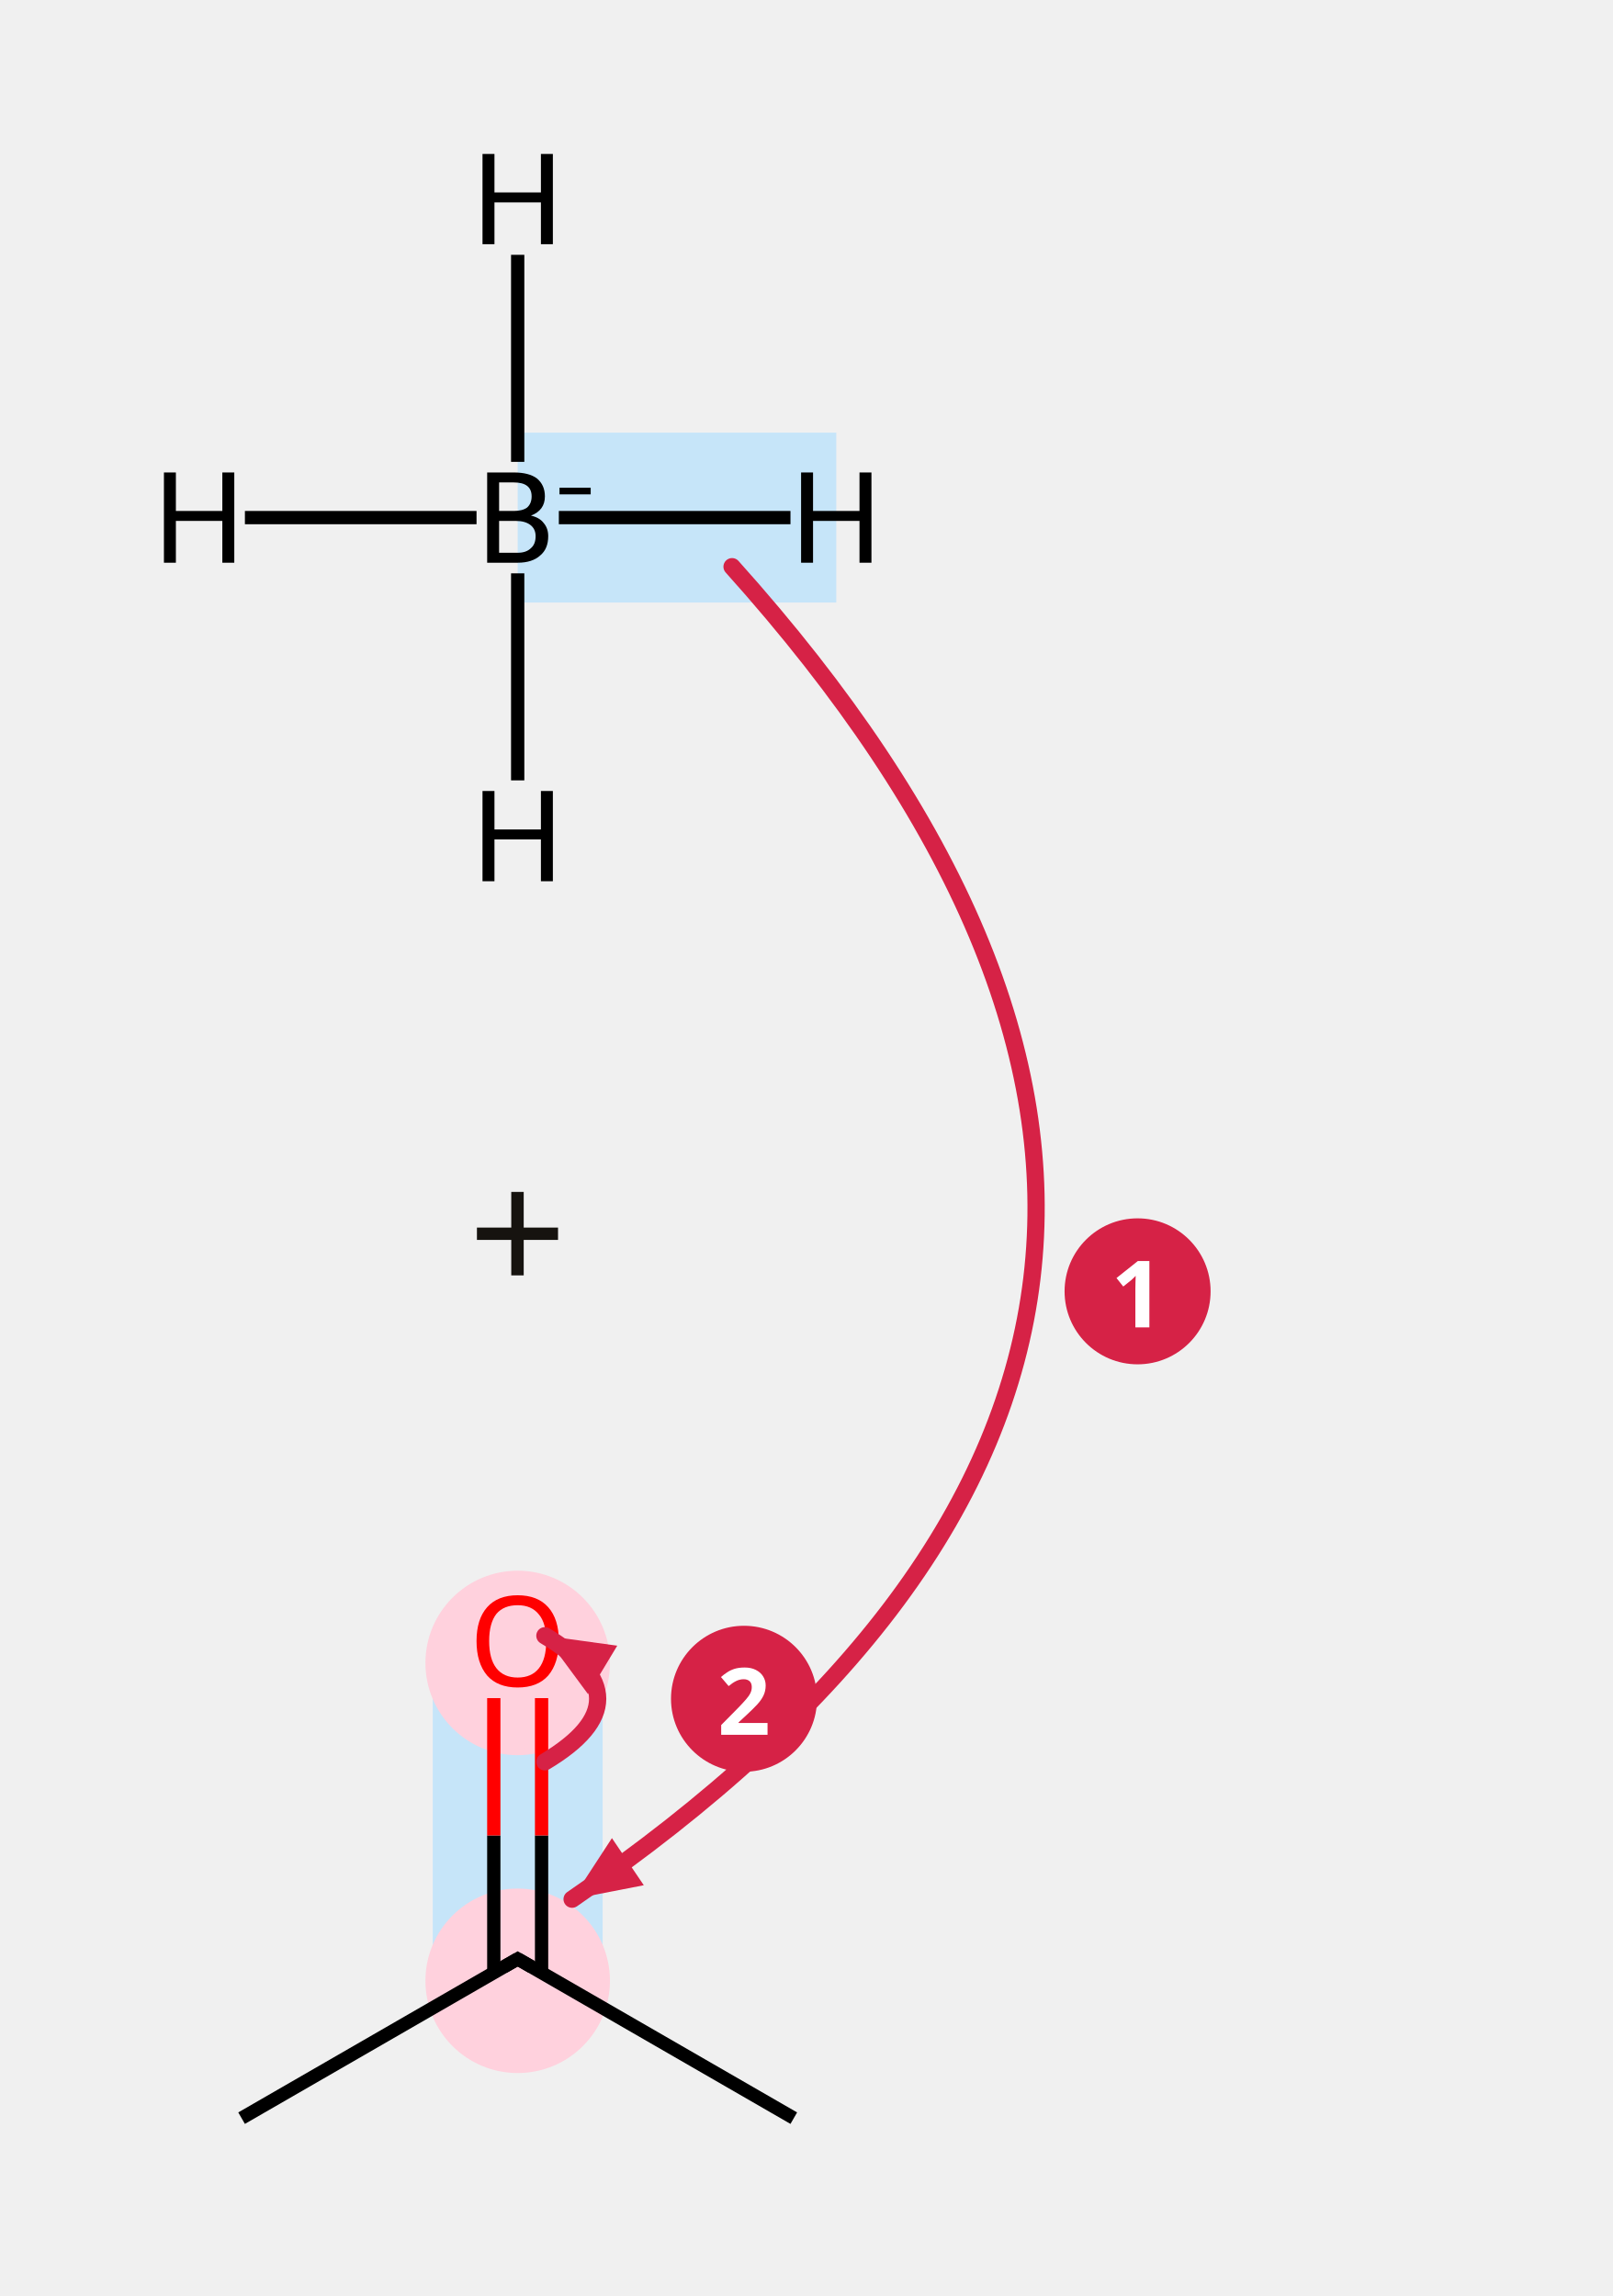
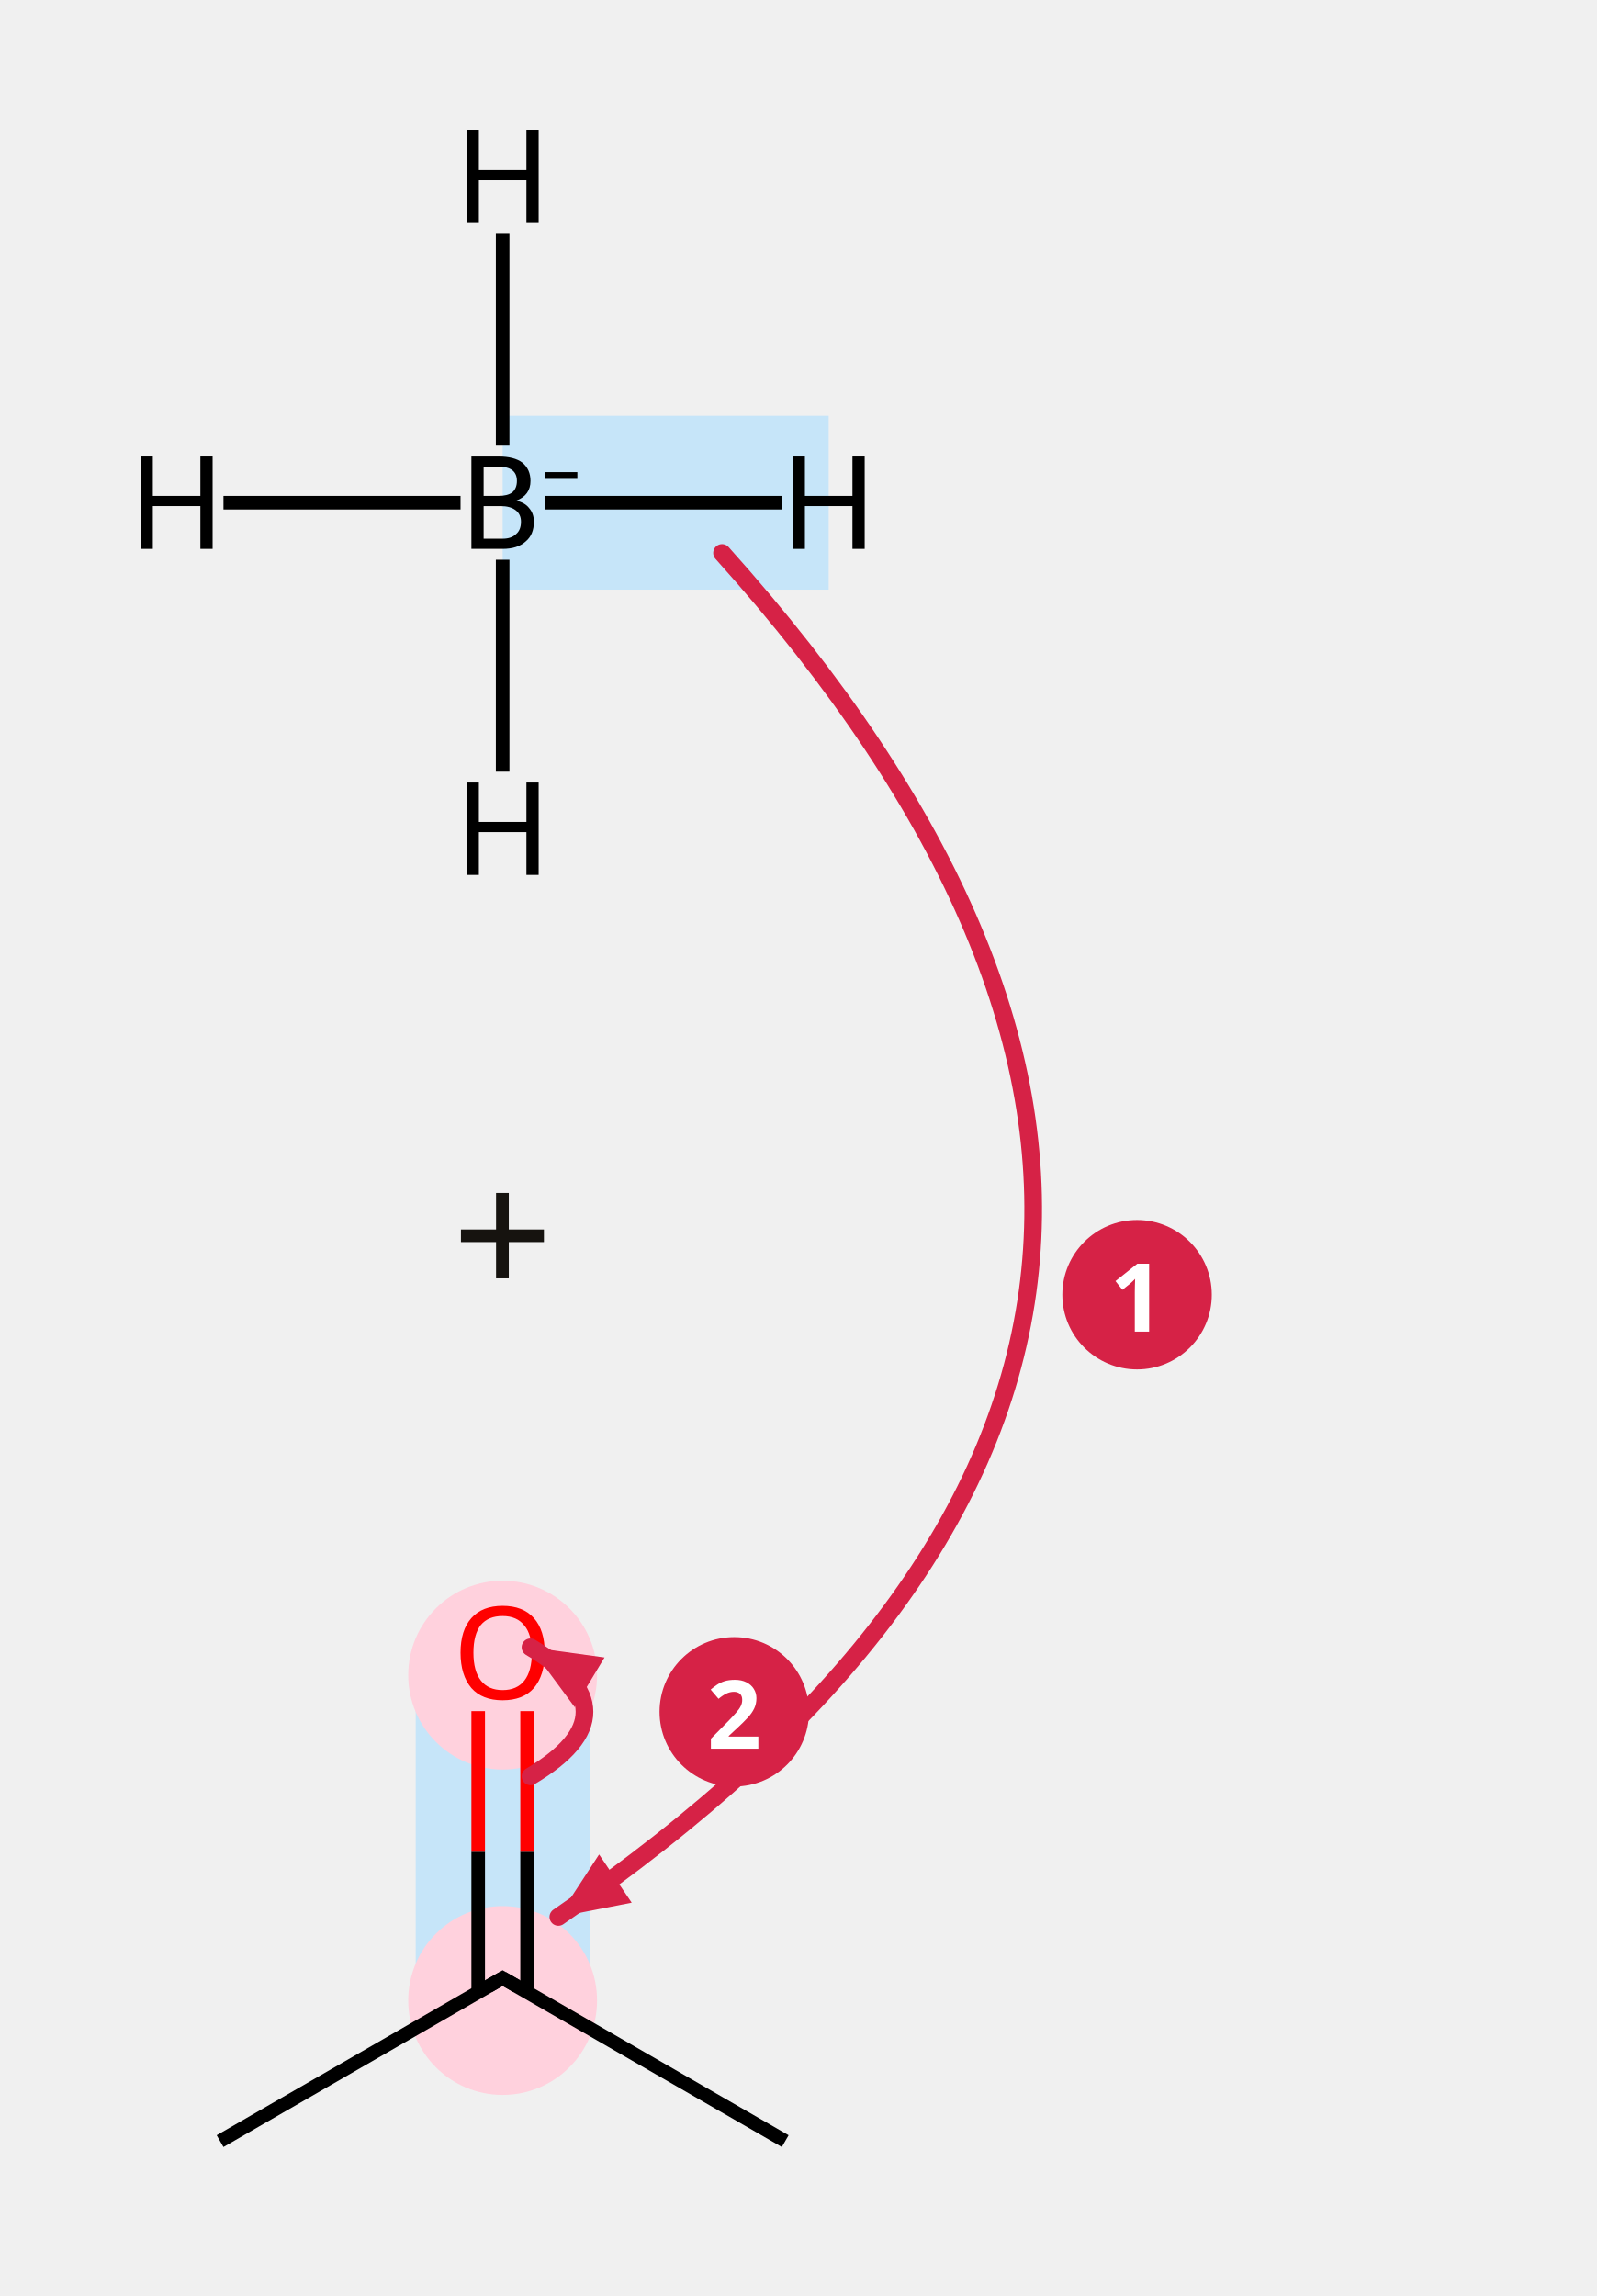
- <svg xmlns="http://www.w3.org/2000/svg" version="1.1" width="243px" height="346px" viewBox="0 0 243 346">
+ <svg xmlns="http://www.w3.org/2000/svg" version="1.1" width="235px" height="338px" viewBox="4 4 235 338">
  <g transform="translate(-42.0, -32.0)">
    <path class="bond-0 atom-0 atom-1" d="M 120.0,97.2 L 168.0,97.2 L 168.0,122.8 L 120.0,122.8 Z" style="fill:#C6E5F9;fill-rule:evenodd;fill-opacity:1;stroke:#C6E5F9;stroke-width:0.0px;stroke-linecap:butt;stroke-linejoin:miter;stroke-miterlimit:10;stroke-opacity:1;" />
    <path class="bond-0 atom-0 atom-1" d="M 161.1,110.0 L 126.2,110.0" style="fill:none;fill-rule:evenodd;stroke:#000000;stroke-width:2.0px;stroke-linecap:butt;stroke-linejoin:miter;stroke-opacity:1" />
    <path class="bond-1 atom-1 atom-2" d="M 113.8,110.0 L 78.9,110.0" style="fill:none;fill-rule:evenodd;stroke:#000000;stroke-width:2.0px;stroke-linecap:butt;stroke-linejoin:miter;stroke-opacity:1" />
    <path class="bond-2 atom-1 atom-3" d="M 120.0,101.6 L 120.0,70.4" style="fill:none;fill-rule:evenodd;stroke:#000000;stroke-width:2.0px;stroke-linecap:butt;stroke-linejoin:miter;stroke-opacity:1" />
    <path class="bond-3 atom-1 atom-4" d="M 120.0,118.4 L 120.0,149.6" style="fill:none;fill-rule:evenodd;stroke:#000000;stroke-width:2.0px;stroke-linecap:butt;stroke-linejoin:miter;stroke-opacity:1" />
    <path class="atom-0" d="M 162.7 103.2 L 164.5 103.2 L 164.5 109.0 L 171.5 109.0 L 171.5 103.2 L 173.3 103.2 L 173.3 116.8 L 171.5 116.8 L 171.5 110.5 L 164.5 110.5 L 164.5 116.8 L 162.7 116.8 L 162.7 103.2 " fill="#000000" />
    <path class="atom-1" d="M 122.0 109.7 Q 123.3 110.0, 123.9 110.8 Q 124.6 111.6, 124.6 112.8 Q 124.6 114.7, 123.4 115.7 Q 122.2 116.8, 120.0 116.8 L 115.4 116.8 L 115.4 103.2 L 119.4 103.2 Q 121.7 103.2, 122.9 104.1 Q 124.1 105.1, 124.1 106.8 Q 124.1 108.9, 122.0 109.7 M 117.2 104.7 L 117.2 109.0 L 119.4 109.0 Q 120.7 109.0, 121.4 108.5 Q 122.1 107.9, 122.1 106.8 Q 122.1 104.7, 119.4 104.7 L 117.2 104.7 M 120.0 115.3 Q 121.3 115.3, 122.0 114.6 Q 122.7 114.0, 122.7 112.8 Q 122.7 111.7, 121.9 111.1 Q 121.1 110.5, 119.7 110.5 L 117.2 110.5 L 117.2 115.3 L 120.0 115.3 " fill="#000000" />
    <path class="atom-1" d="M 126.3 105.5 L 131.0 105.5 L 131.0 106.5 L 126.3 106.5 L 126.3 105.5 " fill="#000000" />
    <path class="atom-2" d="M 66.7 103.2 L 68.5 103.2 L 68.5 109.0 L 75.5 109.0 L 75.5 103.2 L 77.3 103.2 L 77.3 116.8 L 75.5 116.8 L 75.5 110.5 L 68.5 110.5 L 68.5 116.8 L 66.7 116.8 L 66.7 103.2 " fill="#000000" />
    <path class="atom-3" d="M 114.7 55.2 L 116.5 55.2 L 116.5 61.0 L 123.5 61.0 L 123.5 55.2 L 125.3 55.2 L 125.3 68.8 L 123.5 68.8 L 123.5 62.5 L 116.5 62.5 L 116.5 68.8 L 114.7 68.8 L 114.7 55.2 " fill="#000000" />
    <path class="atom-4" d="M 114.7 151.2 L 116.5 151.2 L 116.5 157.0 L 123.5 157.0 L 123.5 151.2 L 125.3 151.2 L 125.3 164.8 L 123.5 164.8 L 123.5 158.5 L 116.5 158.5 L 116.5 164.8 L 114.7 164.8 L 114.7 151.2 " fill="#000000" />
  </g>
  <g transform="translate(-42.0, 169.8)">
    <path class="bond-1 atom-1 atom-2" d="M 107.2,77.4 L 132.8,77.4 L 132.8,125.4 L 107.2,125.4 Z" style="fill:#C6E5F9;fill-rule:evenodd;fill-opacity:1;stroke:#C6E5F9;stroke-width:0.0px;stroke-linecap:butt;stroke-linejoin:miter;stroke-miterlimit:10;stroke-opacity:1;" />
    <ellipse cx="120.0" cy="128.7" rx="13.4" ry="13.4" class="atom-1" style="fill:#FFD1DD;fill-rule:evenodd;stroke:#FFD1DD;stroke-width:1.0px;stroke-linecap:butt;stroke-linejoin:miter;stroke-opacity:1" />
    <ellipse cx="120.0" cy="80.8" rx="13.4" ry="13.4" class="atom-2" style="fill:#FFD1DD;fill-rule:evenodd;stroke:#FFD1DD;stroke-width:1.0px;stroke-linecap:butt;stroke-linejoin:miter;stroke-opacity:1" />
    <path class="bond-0 atom-0 atom-1" d="M 78.4,149.4 L 120.0,125.4" style="fill:none;fill-rule:evenodd;stroke:#000000;stroke-width:2.0px;stroke-linecap:butt;stroke-linejoin:miter;stroke-opacity:1" />
    <path class="bond-1 atom-1 atom-2" d="M 123.6,127.5 L 123.6,106.8" style="fill:none;fill-rule:evenodd;stroke:#000000;stroke-width:2.0px;stroke-linecap:butt;stroke-linejoin:miter;stroke-opacity:1" />
    <path class="bond-1 atom-1 atom-2" d="M 123.6,106.8 L 123.6,86.1" style="fill:none;fill-rule:evenodd;stroke:#FF0000;stroke-width:2.0px;stroke-linecap:butt;stroke-linejoin:miter;stroke-opacity:1" />
    <path class="bond-1 atom-1 atom-2" d="M 116.4,127.5 L 116.4,106.8" style="fill:none;fill-rule:evenodd;stroke:#000000;stroke-width:2.0px;stroke-linecap:butt;stroke-linejoin:miter;stroke-opacity:1" />
    <path class="bond-1 atom-1 atom-2" d="M 116.4,106.8 L 116.4,86.1" style="fill:none;fill-rule:evenodd;stroke:#FF0000;stroke-width:2.0px;stroke-linecap:butt;stroke-linejoin:miter;stroke-opacity:1" />
    <path class="bond-2 atom-1 atom-3" d="M 120.0,125.4 L 161.6,149.4" style="fill:none;fill-rule:evenodd;stroke:#000000;stroke-width:2.0px;stroke-linecap:butt;stroke-linejoin:miter;stroke-opacity:1" />
    <path d="M 117.9,126.6 L 120.0,125.4 L 122.1,126.6" style="fill:none;stroke:#000000;stroke-width:2.0px;stroke-linecap:butt;stroke-linejoin:miter;stroke-miterlimit:10;stroke-opacity:1;" />
    <path class="atom-2" d="M 113.8 77.5 Q 113.8 74.2, 115.4 72.4 Q 117.0 70.6, 120.0 70.6 Q 123.0 70.6, 124.6 72.4 Q 126.2 74.2, 126.2 77.5 Q 126.2 80.8, 124.6 82.7 Q 123.0 84.5, 120.0 84.5 Q 117.0 84.5, 115.4 82.7 Q 113.8 80.8, 113.8 77.5 M 120.0 83.0 Q 122.1 83.0, 123.2 81.6 Q 124.3 80.2, 124.3 77.5 Q 124.3 74.8, 123.2 73.5 Q 122.1 72.1, 120.0 72.1 Q 117.9 72.1, 116.8 73.4 Q 115.7 74.8, 115.7 77.5 Q 115.7 80.2, 116.8 81.6 Q 117.9 83.0, 120.0 83.0 " fill="#FF0000" />
  </g>
  <text x="78.0" y="185.0" text-anchor="middle" dominant-baseline="central" font-family="Karla, sans-serif" font-size="26" fill="#16130F">+</text>
  <path d="M 110.3,85.4 Q 212.7,199.5 86.2,286.2" fill="none" stroke="#D62246" stroke-width="2.6" stroke-linecap="round" />
  <polygon points="86.2,286.2 92.2,277.0 97.0,284.1" fill="#D62246" />
  <circle cx="171.4" cy="194.6" r="11" fill="#D62246" />
  <text x="171.4" y="194.6" text-anchor="middle" dominant-baseline="central" font-family="Karla, sans-serif" font-size="14" font-weight="700" fill="#FFFFFF">1</text>
  <path d="M 82.1,265.5 Q 98.0,256.0 82.1,246.5" fill="none" stroke="#D62246" stroke-width="2.6" stroke-linecap="round" />
  <polygon points="82.1,246.5 93.0,248.0 88.6,255.3" fill="#D62246" />
  <circle cx="112.1" cy="256.0" r="11" fill="#D62246" />
  <text x="112.1" y="256.0" text-anchor="middle" dominant-baseline="central" font-family="Karla, sans-serif" font-size="14" font-weight="700" fill="#FFFFFF">2</text>
</svg>
